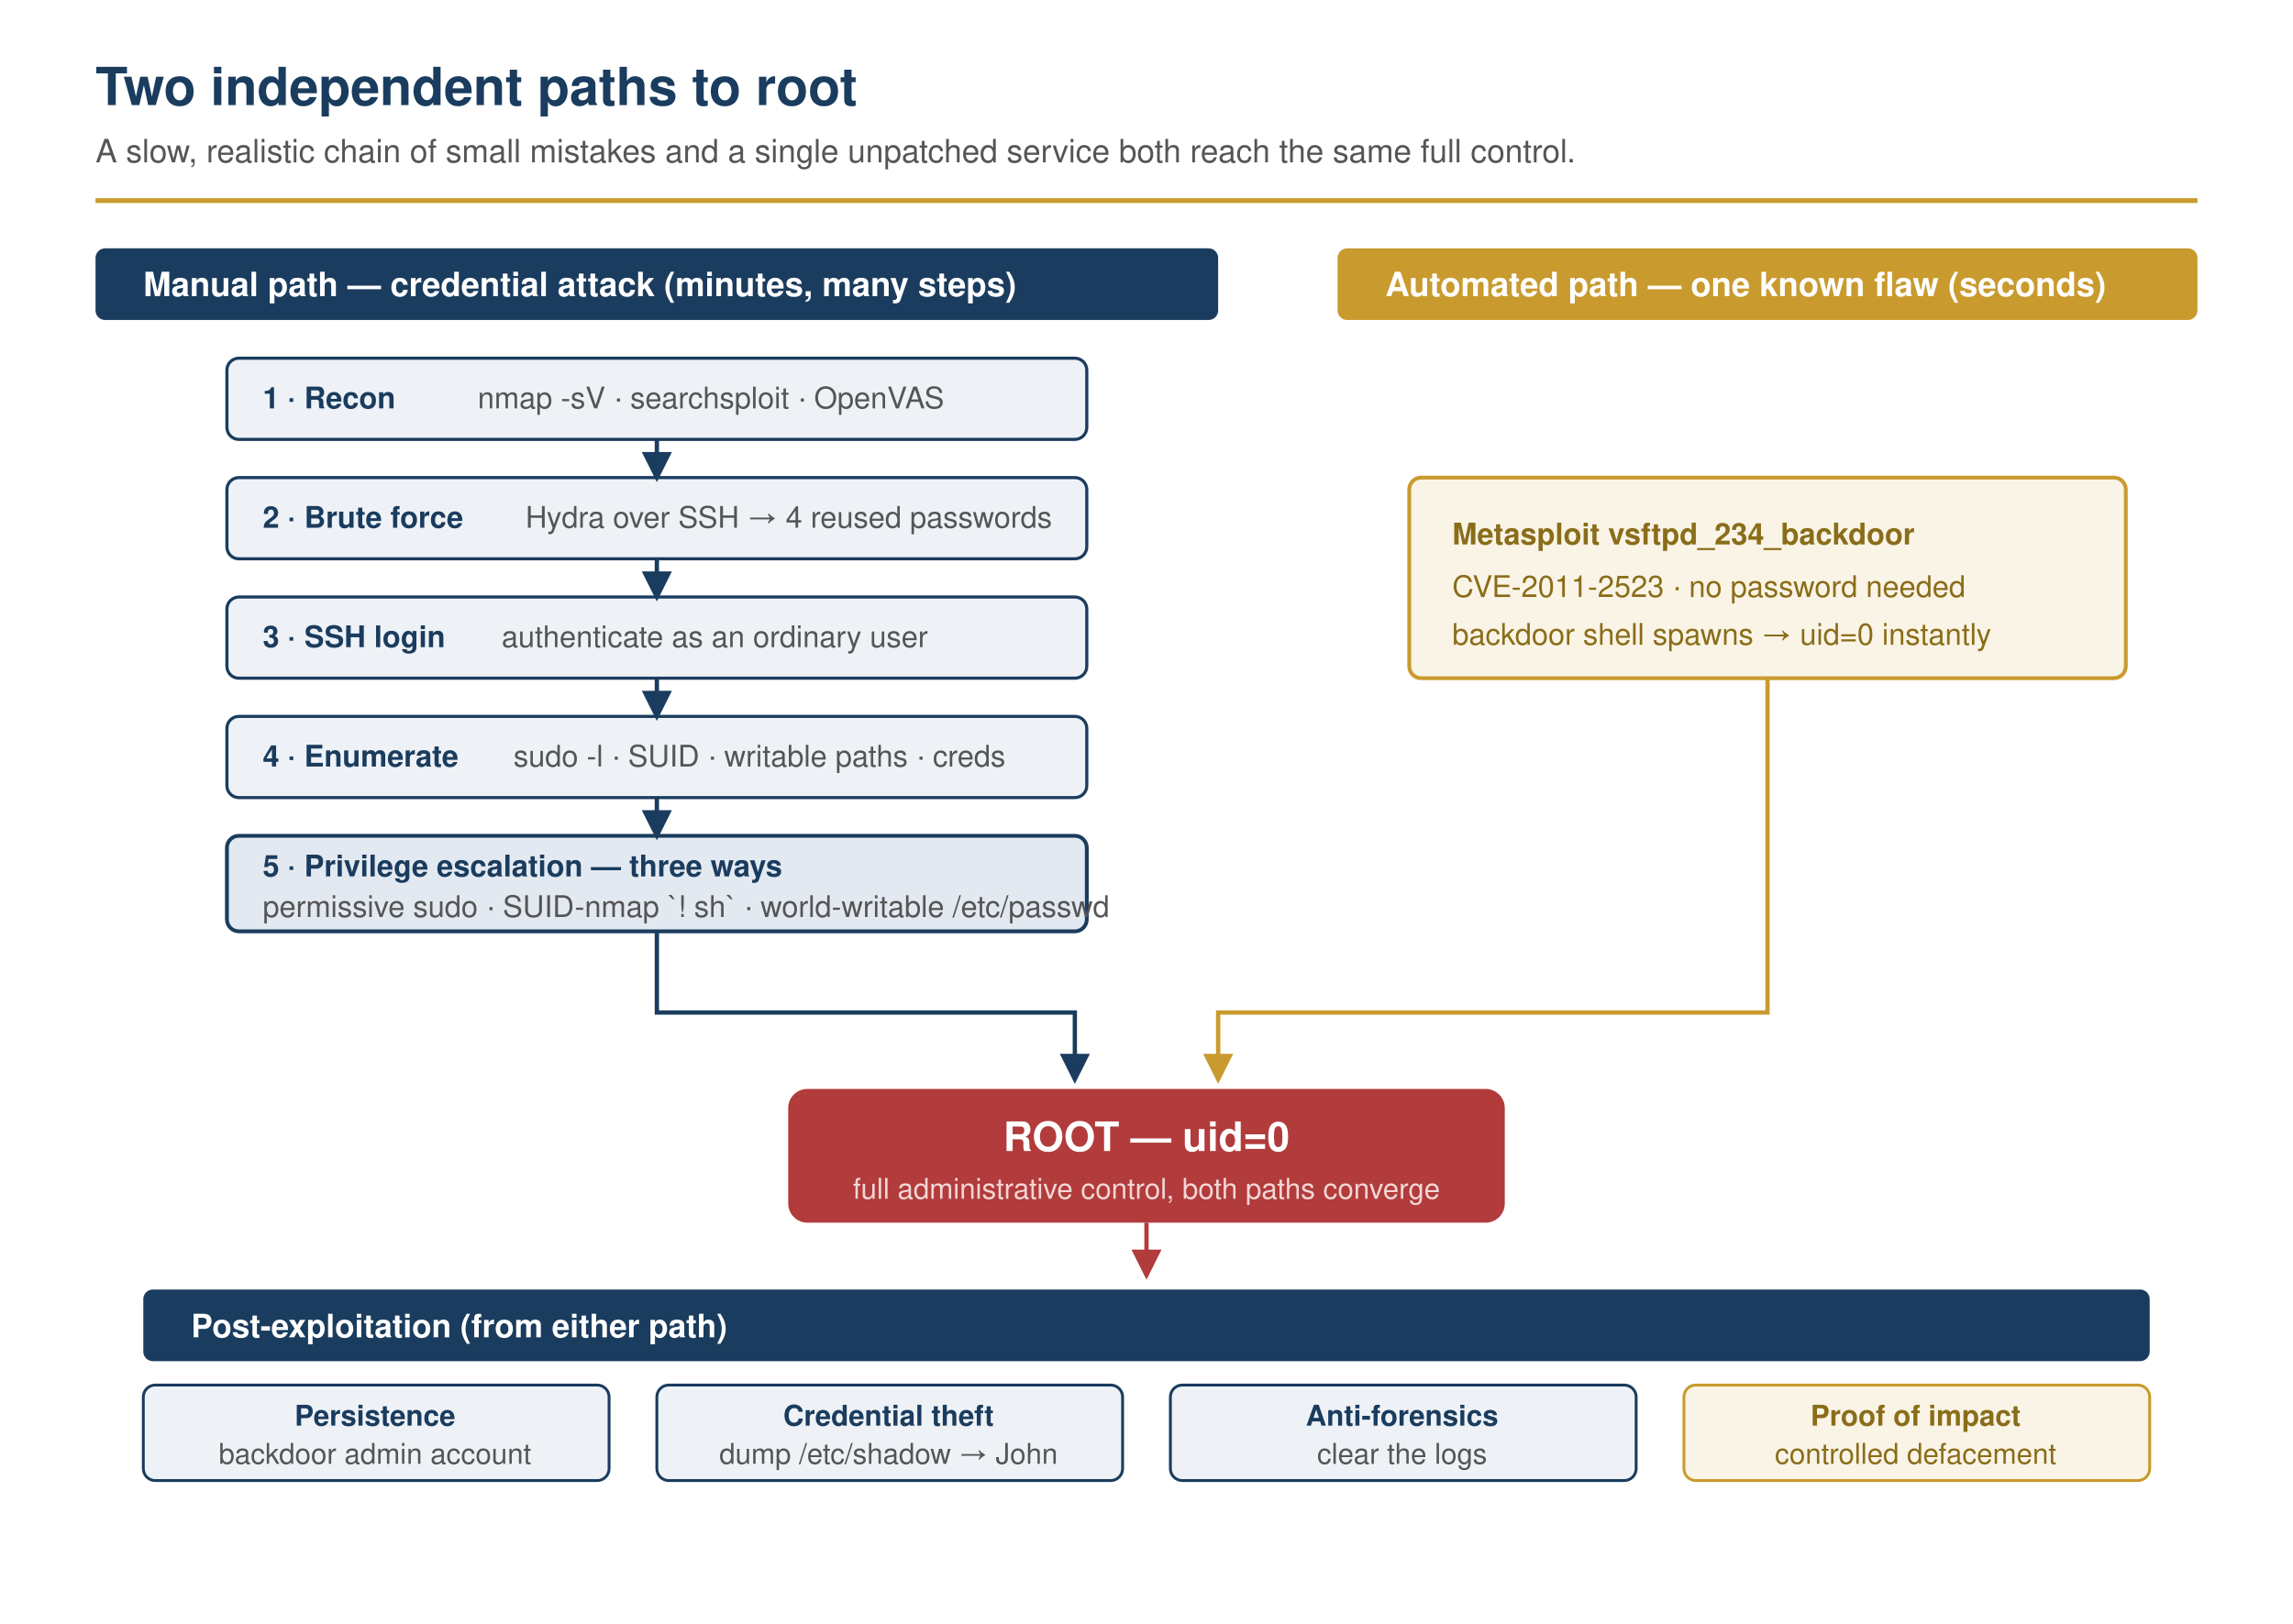
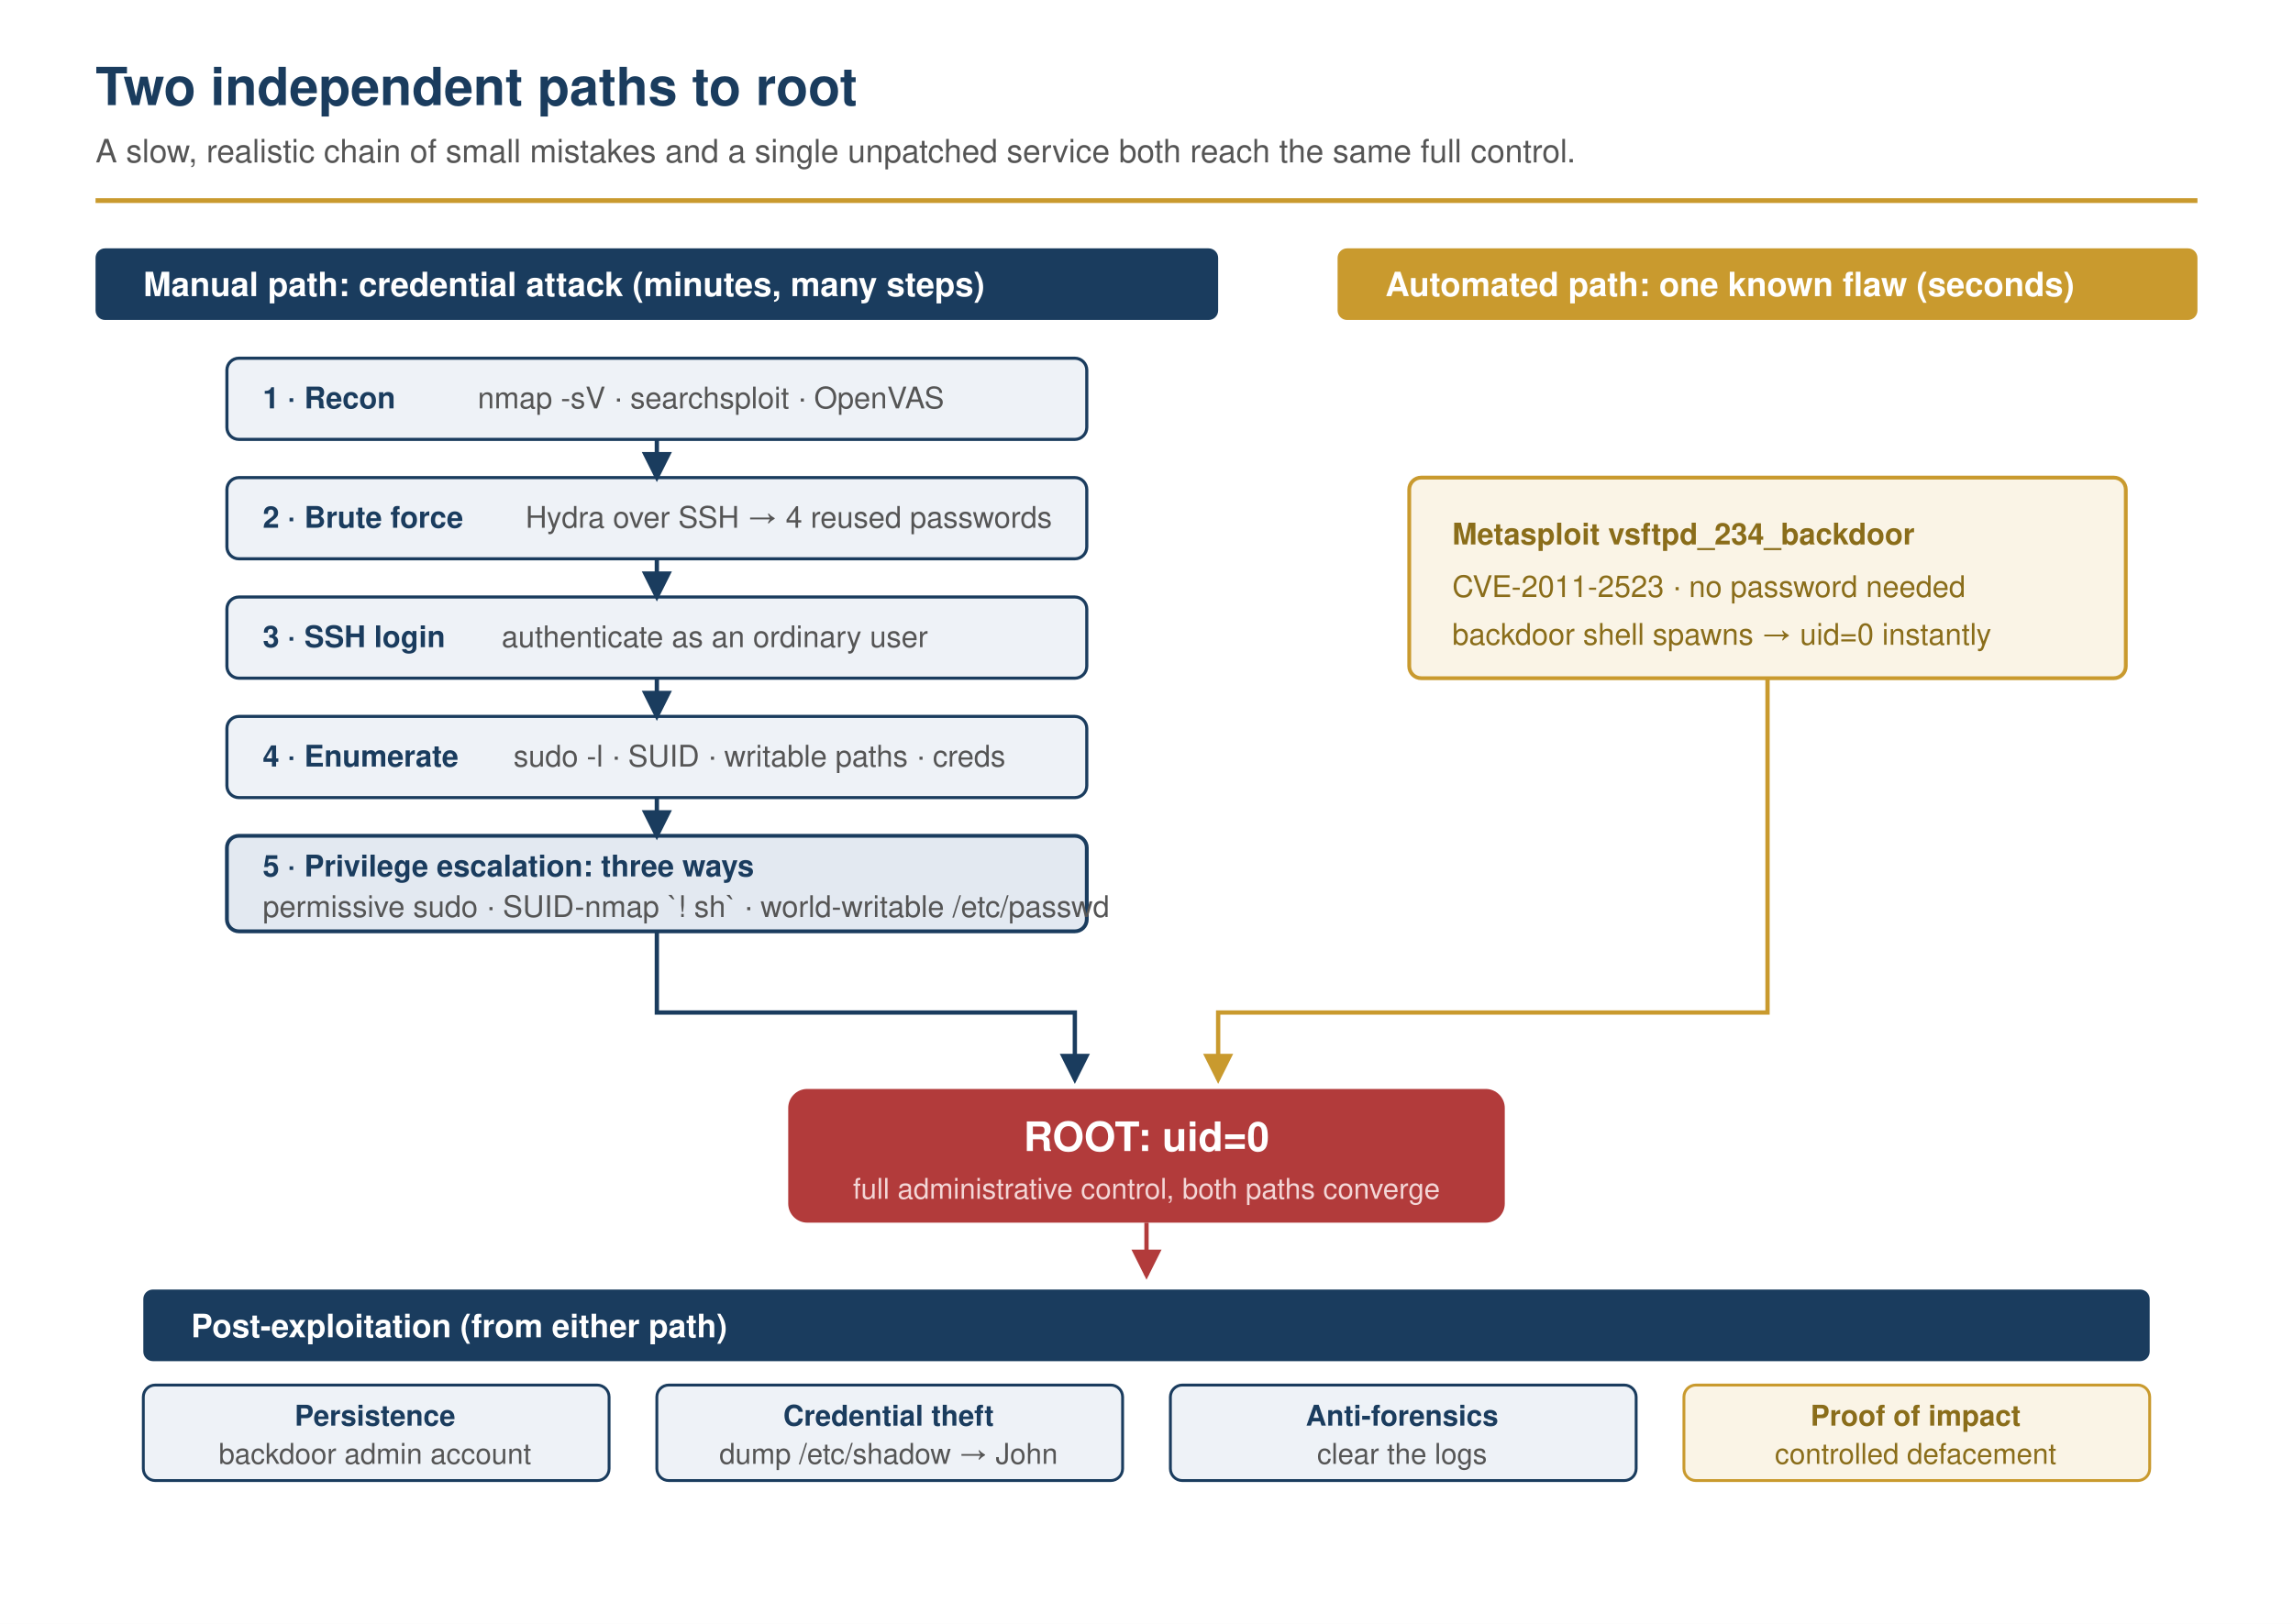
<svg xmlns="http://www.w3.org/2000/svg" viewBox="0 0 960 680" font-family="Helvetica, Arial, sans-serif">
  <rect width="960" height="680" fill="#ffffff" />
  <text x="40" y="44" font-size="22" font-weight="700" fill="#1a3c5e">Two independent paths to root</text>
  <text x="40" y="68" font-size="13.5" fill="#555555">A slow, realistic chain of small mistakes and a single unpatched service both reach the same full control.</text>
  <line x1="40" y1="84" x2="920" y2="84" stroke="#c99a2e" stroke-width="2" />
  <defs>
    <marker id="aNavy" viewBox="0 0 10 10" refX="8.5" refY="5" markerWidth="7" markerHeight="7" orient="auto">
      <path d="M0,0 L10,5 L0,10 z" fill="#1a3c5e" />
    </marker>
    <marker id="aGold" viewBox="0 0 10 10" refX="8.5" refY="5" markerWidth="7" markerHeight="7" orient="auto">
      <path d="M0,0 L10,5 L0,10 z" fill="#c99a2e" />
    </marker>
    <marker id="aRed" viewBox="0 0 10 10" refX="8.5" refY="5" markerWidth="7" markerHeight="7" orient="auto">
      <path d="M0,0 L10,5 L0,10 z" fill="#b23b3b" />
    </marker>
  </defs>
  <rect x="40" y="104" width="470" height="30" rx="4" fill="#1a3c5e" />
-   <text x="60" y="124" font-size="14" font-weight="700" fill="#ffffff">Manual path — credential attack (minutes, many steps)</text>
+   <text x="60" y="124" font-size="14" font-weight="700" fill="#ffffff">Manual path: credential attack (minutes, many steps)</text>
  <rect x="560" y="104" width="360" height="30" rx="4" fill="#c99a2e" />
-   <text x="580" y="124" font-size="14" font-weight="700" fill="#ffffff">Automated path — one known flaw (seconds)</text>
+   <text x="580" y="124" font-size="14" font-weight="700" fill="#ffffff">Automated path: one known flaw (seconds)</text>
  <g font-size="12.5">
    <rect x="95" y="150" width="360" height="34" rx="5" fill="#eef2f7" stroke="#1a3c5e" stroke-width="1.3" />
    <text x="110" y="171" fill="#1a3c5e" font-weight="700">1 · Recon</text>
    <text x="200" y="171" fill="#555555">nmap -sV · searchsploit · OpenVAS</text>
    <rect x="95" y="200" width="360" height="34" rx="5" fill="#eef2f7" stroke="#1a3c5e" stroke-width="1.3" />
    <text x="110" y="221" fill="#1a3c5e" font-weight="700">2 · Brute force</text>
    <text x="220" y="221" fill="#555555">Hydra over SSH → 4 reused passwords</text>
    <rect x="95" y="250" width="360" height="34" rx="5" fill="#eef2f7" stroke="#1a3c5e" stroke-width="1.3" />
    <text x="110" y="271" fill="#1a3c5e" font-weight="700">3 · SSH login</text>
    <text x="210" y="271" fill="#555555">authenticate as an ordinary user</text>
    <rect x="95" y="300" width="360" height="34" rx="5" fill="#eef2f7" stroke="#1a3c5e" stroke-width="1.3" />
    <text x="110" y="321" fill="#1a3c5e" font-weight="700">4 · Enumerate</text>
    <text x="215" y="321" fill="#555555">sudo -l · SUID · writable paths · creds</text>
    <rect x="95" y="350" width="360" height="40" rx="5" fill="#e3e9f1" stroke="#1a3c5e" stroke-width="1.6" />
-     <text x="110" y="367" fill="#1a3c5e" font-weight="700">5 · Privilege escalation — three ways</text>
+     <text x="110" y="367" fill="#1a3c5e" font-weight="700">5 · Privilege escalation: three ways</text>
    <text x="110" y="384" fill="#555555">permissive sudo · SUID-nmap `! sh` · world-writable /etc/passwd</text>
  </g>
  <g>
    <line x1="275" y1="184" x2="275" y2="200" stroke="#1a3c5e" stroke-width="1.8" marker-end="url(#aNavy)" />
    <line x1="275" y1="234" x2="275" y2="250" stroke="#1a3c5e" stroke-width="1.8" marker-end="url(#aNavy)" />
    <line x1="275" y1="284" x2="275" y2="300" stroke="#1a3c5e" stroke-width="1.8" marker-end="url(#aNavy)" />
    <line x1="275" y1="334" x2="275" y2="350" stroke="#1a3c5e" stroke-width="1.8" marker-end="url(#aNavy)" />
  </g>
  <g font-size="12.5">
    <rect x="590" y="200" width="300" height="84" rx="5" fill="#faf4e6" stroke="#c99a2e" stroke-width="1.6" />
    <text x="608" y="228" fill="#8a6d1a" font-weight="700">Metasploit vsftpd_234_backdoor</text>
    <text x="608" y="250" fill="#8a6d1a">CVE-2011-2523 · no password needed</text>
    <text x="608" y="270" fill="#8a6d1a">backdoor shell spawns → uid=0 instantly</text>
  </g>
  <path d="M275,390 V424 H450 V452" fill="none" stroke="#1a3c5e" stroke-width="1.8" marker-end="url(#aNavy)" />
  <path d="M740,284 V424 H510 V452" fill="none" stroke="#c99a2e" stroke-width="1.8" marker-end="url(#aGold)" />
  <rect x="330" y="456" width="300" height="56" rx="8" fill="#b23b3b" />
-   <text x="480" y="482" font-size="17" font-weight="700" fill="#ffffff" text-anchor="middle">ROOT — uid=0</text>
+   <text x="480" y="482" font-size="17" font-weight="700" fill="#ffffff" text-anchor="middle">ROOT: uid=0</text>
  <text x="480" y="502" font-size="12" fill="#f3d6d6" text-anchor="middle">full administrative control, both paths converge</text>
  <line x1="480" y1="512" x2="480" y2="534" stroke="#b23b3b" stroke-width="1.8" marker-end="url(#aRed)" />
  <rect x="60" y="540" width="840" height="30" rx="4" fill="#1a3c5e" />
  <text x="80" y="560" font-size="13.5" font-weight="700" fill="#ffffff">Post-exploitation (from either path)</text>
  <g font-size="12">
    <rect x="60" y="580" width="195" height="40" rx="5" fill="#eef2f7" stroke="#1a3c5e" stroke-width="1.2" />
    <text x="157" y="597" fill="#1a3c5e" font-weight="700" text-anchor="middle">Persistence</text>
    <text x="157" y="613" fill="#555555" text-anchor="middle">backdoor admin account</text>
    <rect x="275" y="580" width="195" height="40" rx="5" fill="#eef2f7" stroke="#1a3c5e" stroke-width="1.2" />
    <text x="372" y="597" fill="#1a3c5e" font-weight="700" text-anchor="middle">Credential theft</text>
    <text x="372" y="613" fill="#555555" text-anchor="middle">dump /etc/shadow → John</text>
    <rect x="490" y="580" width="195" height="40" rx="5" fill="#eef2f7" stroke="#1a3c5e" stroke-width="1.2" />
    <text x="587" y="597" fill="#1a3c5e" font-weight="700" text-anchor="middle">Anti-forensics</text>
    <text x="587" y="613" fill="#555555" text-anchor="middle">clear the logs</text>
    <rect x="705" y="580" width="195" height="40" rx="5" fill="#faf4e6" stroke="#c99a2e" stroke-width="1.2" />
    <text x="802" y="597" fill="#8a6d1a" font-weight="700" text-anchor="middle">Proof of impact</text>
    <text x="802" y="613" fill="#8a6d1a" text-anchor="middle">controlled defacement</text>
  </g>
</svg>
